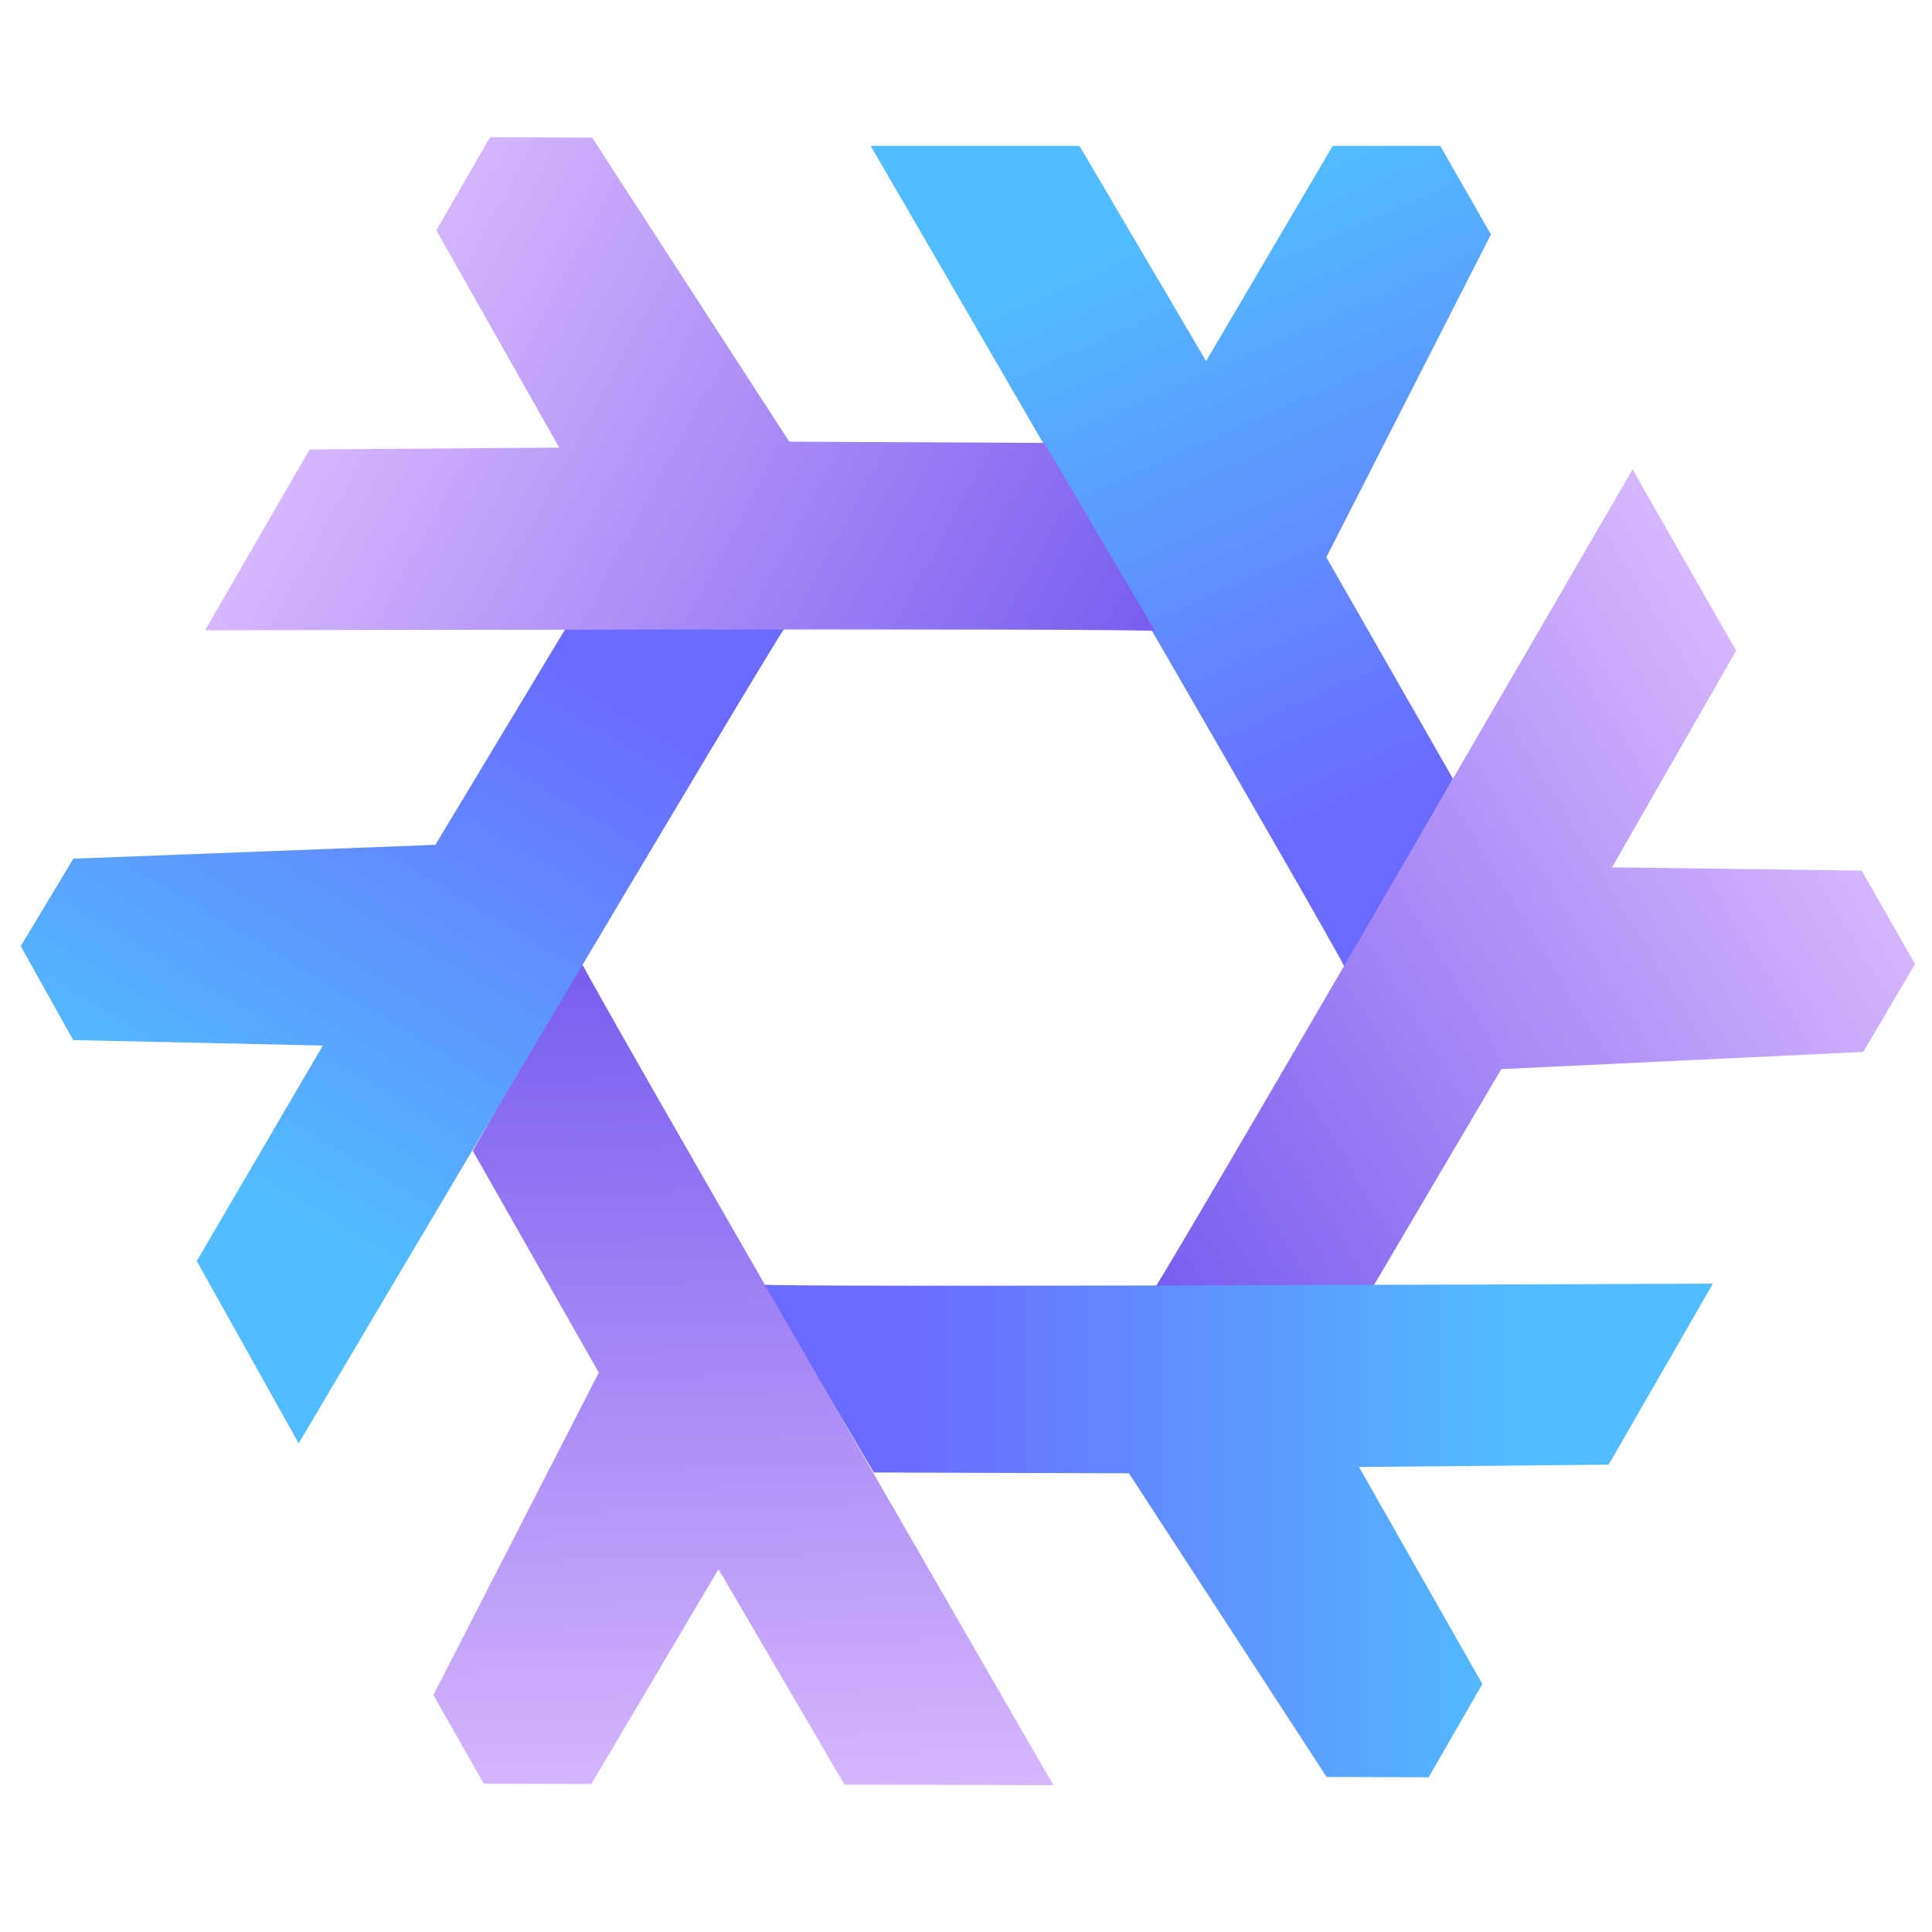
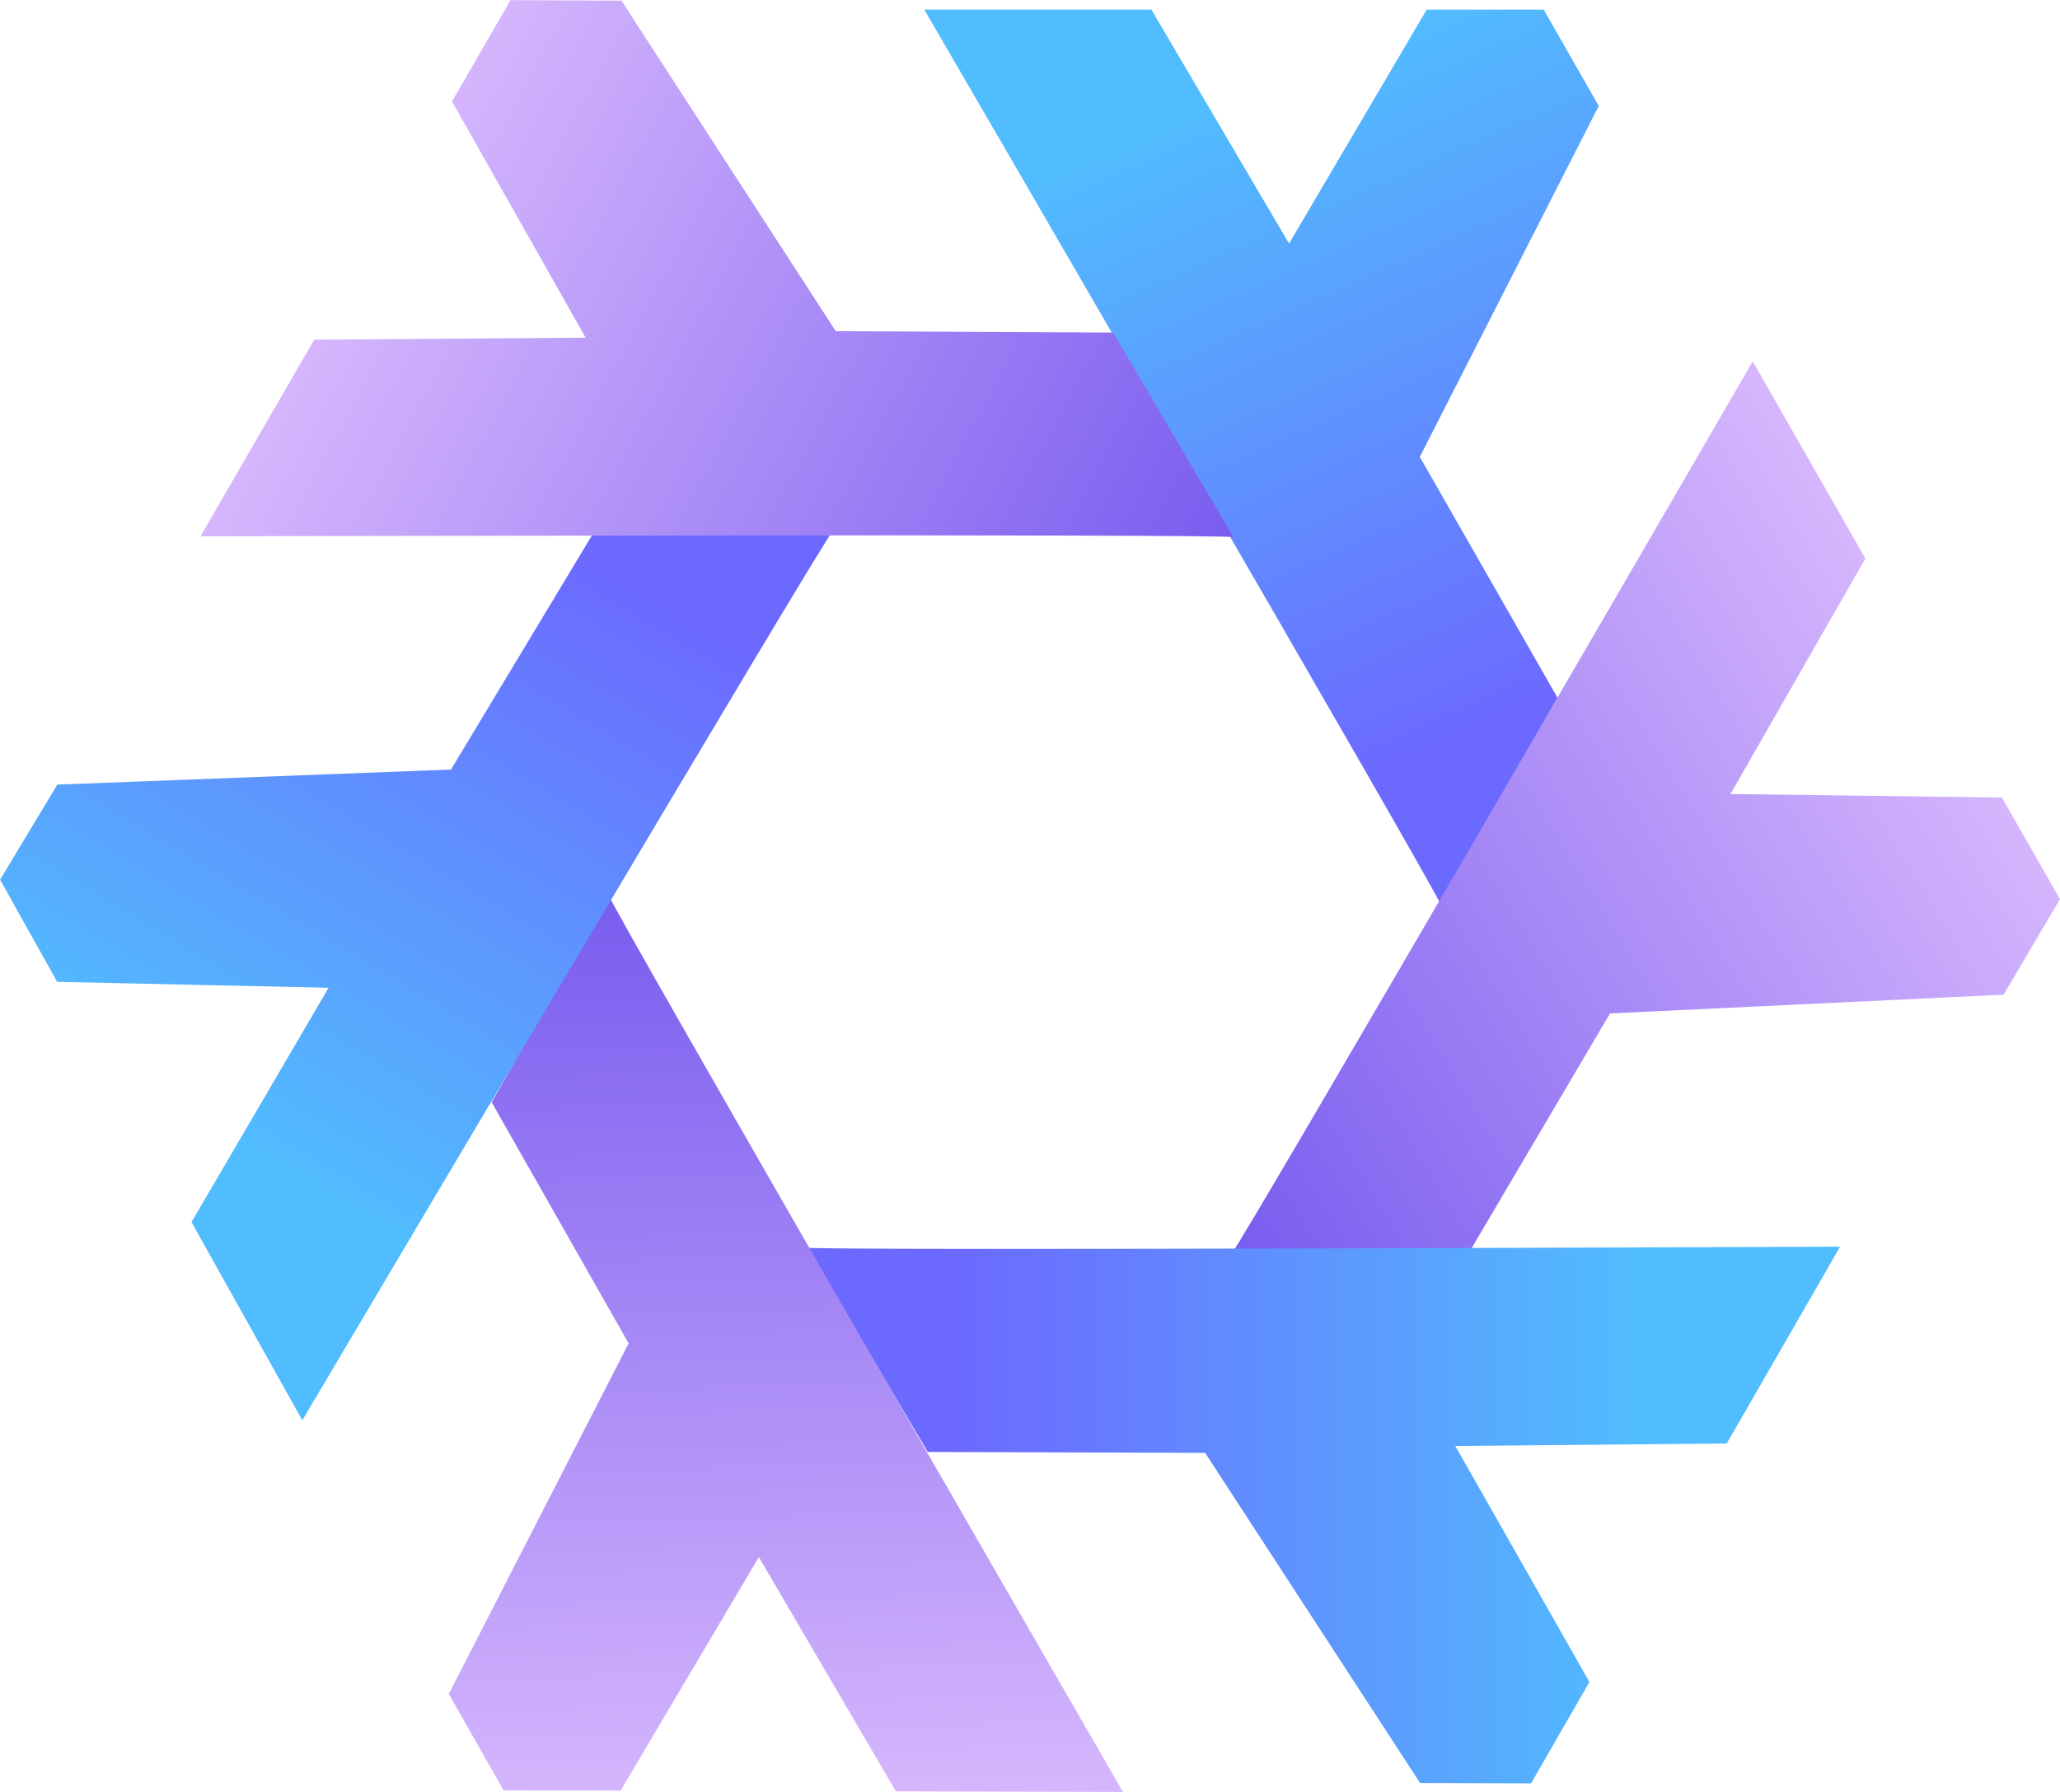
- <svg xmlns="http://www.w3.org/2000/svg" version="1.1" id="Layer_1" x="0px" y="0px" viewBox="0 0 512 512" style="enable-background:new 0 0 512 512;" xml:space="preserve">
-   <style type="text/css">
- 	.st0{fill:url(#SVGID_1_);}
- 	.st1{fill:url(#SVGID_2_);}
- 	.st2{fill:url(#SVGID_3_);}
- 	.st3{fill:url(#SVGID_4_);}
- 	.st4{fill:url(#SVGID_5_);}
- 	.st5{fill:url(#SVGID_6_);}
- </style>
+ <svg xmlns="http://www.w3.org/2000/svg" version="1.1" id="Layer_1" x="0px" y="0px" style="enable-background:new 0 0 512 512;" xml:space="preserve" viewBox="5.47 36.32 502.05 436.78">
+   <style type="text/css">	.st0{fill:url(#SVGID_1_);}	.st1{fill:url(#SVGID_2_);}	.st2{fill:url(#SVGID_3_);}	.st3{fill:url(#SVGID_4_);}	.st4{fill:url(#SVGID_5_);}	.st5{fill:url(#SVGID_6_);}</style>
  <linearGradient id="SVGID_1_" gradientUnits="userSpaceOnUse" x1="315.593" y1="56.386" x2="382.668" y2="207.038">
    <stop offset="0" style="stop-color:#51BCFE" />
    <stop offset="1" style="stop-color:#6C69FF" />
  </linearGradient>
  <path class="st0" d="M356.53,256.7c0-1.68-125.8-218.04-125.8-218.04h55.35l33.55,57.03l33.55-57.03h28.51l13.42,23.48l-43.61,85.54  l33.55,58.7L356.53,256.7" />
  <linearGradient id="SVGID_2_" gradientUnits="userSpaceOnUse" x1="149.534" y1="214.376" x2="370.946" y2="334.146" gradientTransform="matrix(-0.5036 0.8639 -0.8639 -0.5036 764.5684 155.4585)">
    <stop offset="0" style="stop-color:#E4C4FF" />
    <stop offset="1" style="stop-color:#7A5EEF" />
  </linearGradient>
  <path class="st1" d="M305.69,341.77c1.46-0.83,126.95-217.38,126.95-217.38l27.45,48.06l-32.88,57.41l66.16,0.85l14.14,24.76  l-13.74,23.3l-95.91,4.56l-34.34,58.24L305.69,341.77z" />
  <linearGradient id="SVGID_3_" gradientUnits="userSpaceOnUse" x1="297.415" y1="44.519" x2="380.142" y2="188.22" gradientTransform="matrix(-0.4989 0.8666 -0.8666 -0.4989 589.9011 170.0448)">
    <stop offset="0" style="stop-color:#51BCFE" />
    <stop offset="1" style="stop-color:#6C69FF" />
  </linearGradient>
  <path class="st2" d="M202.2,340.41c1.45,0.84,251.73-0.23,251.73-0.23l-27.62,47.97l-66.16,0.62l32.69,57.52L378.61,471l-27.05-0.09  l-52.38-80.47l-67.61-0.22L202.2,340.41" />
  <linearGradient id="SVGID_4_" gradientUnits="userSpaceOnUse" x1="81.563" y1="127.999" x2="302.975" y2="247.769" gradientTransform="matrix(-0.4982 -0.867 0.867 -0.4982 127.8989 643.4454)">
    <stop offset="0" style="stop-color:#E4C4FF" />
    <stop offset="1" style="stop-color:#7A5EEF" />
  </linearGradient>
  <path class="st3" d="M153.93,254.72c0,1.68,125.23,218.37,125.23,218.37l-55.35-0.14l-33.4-57.11l-33.69,56.94l-28.51-0.07  l-13.36-23.52l43.83-85.43l-33.39-58.79L153.93,254.72z" />
  <linearGradient id="SVGID_5_" gradientUnits="userSpaceOnUse" x1="296.663" y1="166.128" x2="379.39" y2="309.829" gradientTransform="matrix(-0.488 -0.8729 0.8729 -0.488 48.9143 645.1781)">
    <stop offset="0" style="stop-color:#51BCFE" />
    <stop offset="1" style="stop-color:#6C69FF" />
  </linearGradient>
  <path class="st4" d="M208.09,166.3c-1.46,0.82-128.94,216.2-128.94,216.2l-27.01-48.31l33.41-57.11l-66.15-1.45L5.49,250.73  l13.95-23.17l95.94-3.67l34.87-57.93L208.09,166.3" />
  <linearGradient id="SVGID_6_" gradientUnits="userSpaceOnUse" x1="63.565" y1="79.002" x2="284.977" y2="198.773">
    <stop offset="0" style="stop-color:#E4C4FF" />
    <stop offset="1" style="stop-color:#7A5EEF" />
  </linearGradient>
  <path class="st5" d="M306.07,167.25c-1.45-0.84-251.73-0.21-251.73-0.21l27.7-47.92l66.16-0.5l-32.58-57.58l14.27-24.69l27.04,0.13  l52.23,80.56l67.61,0.34L306.07,167.25z" />
</svg>
